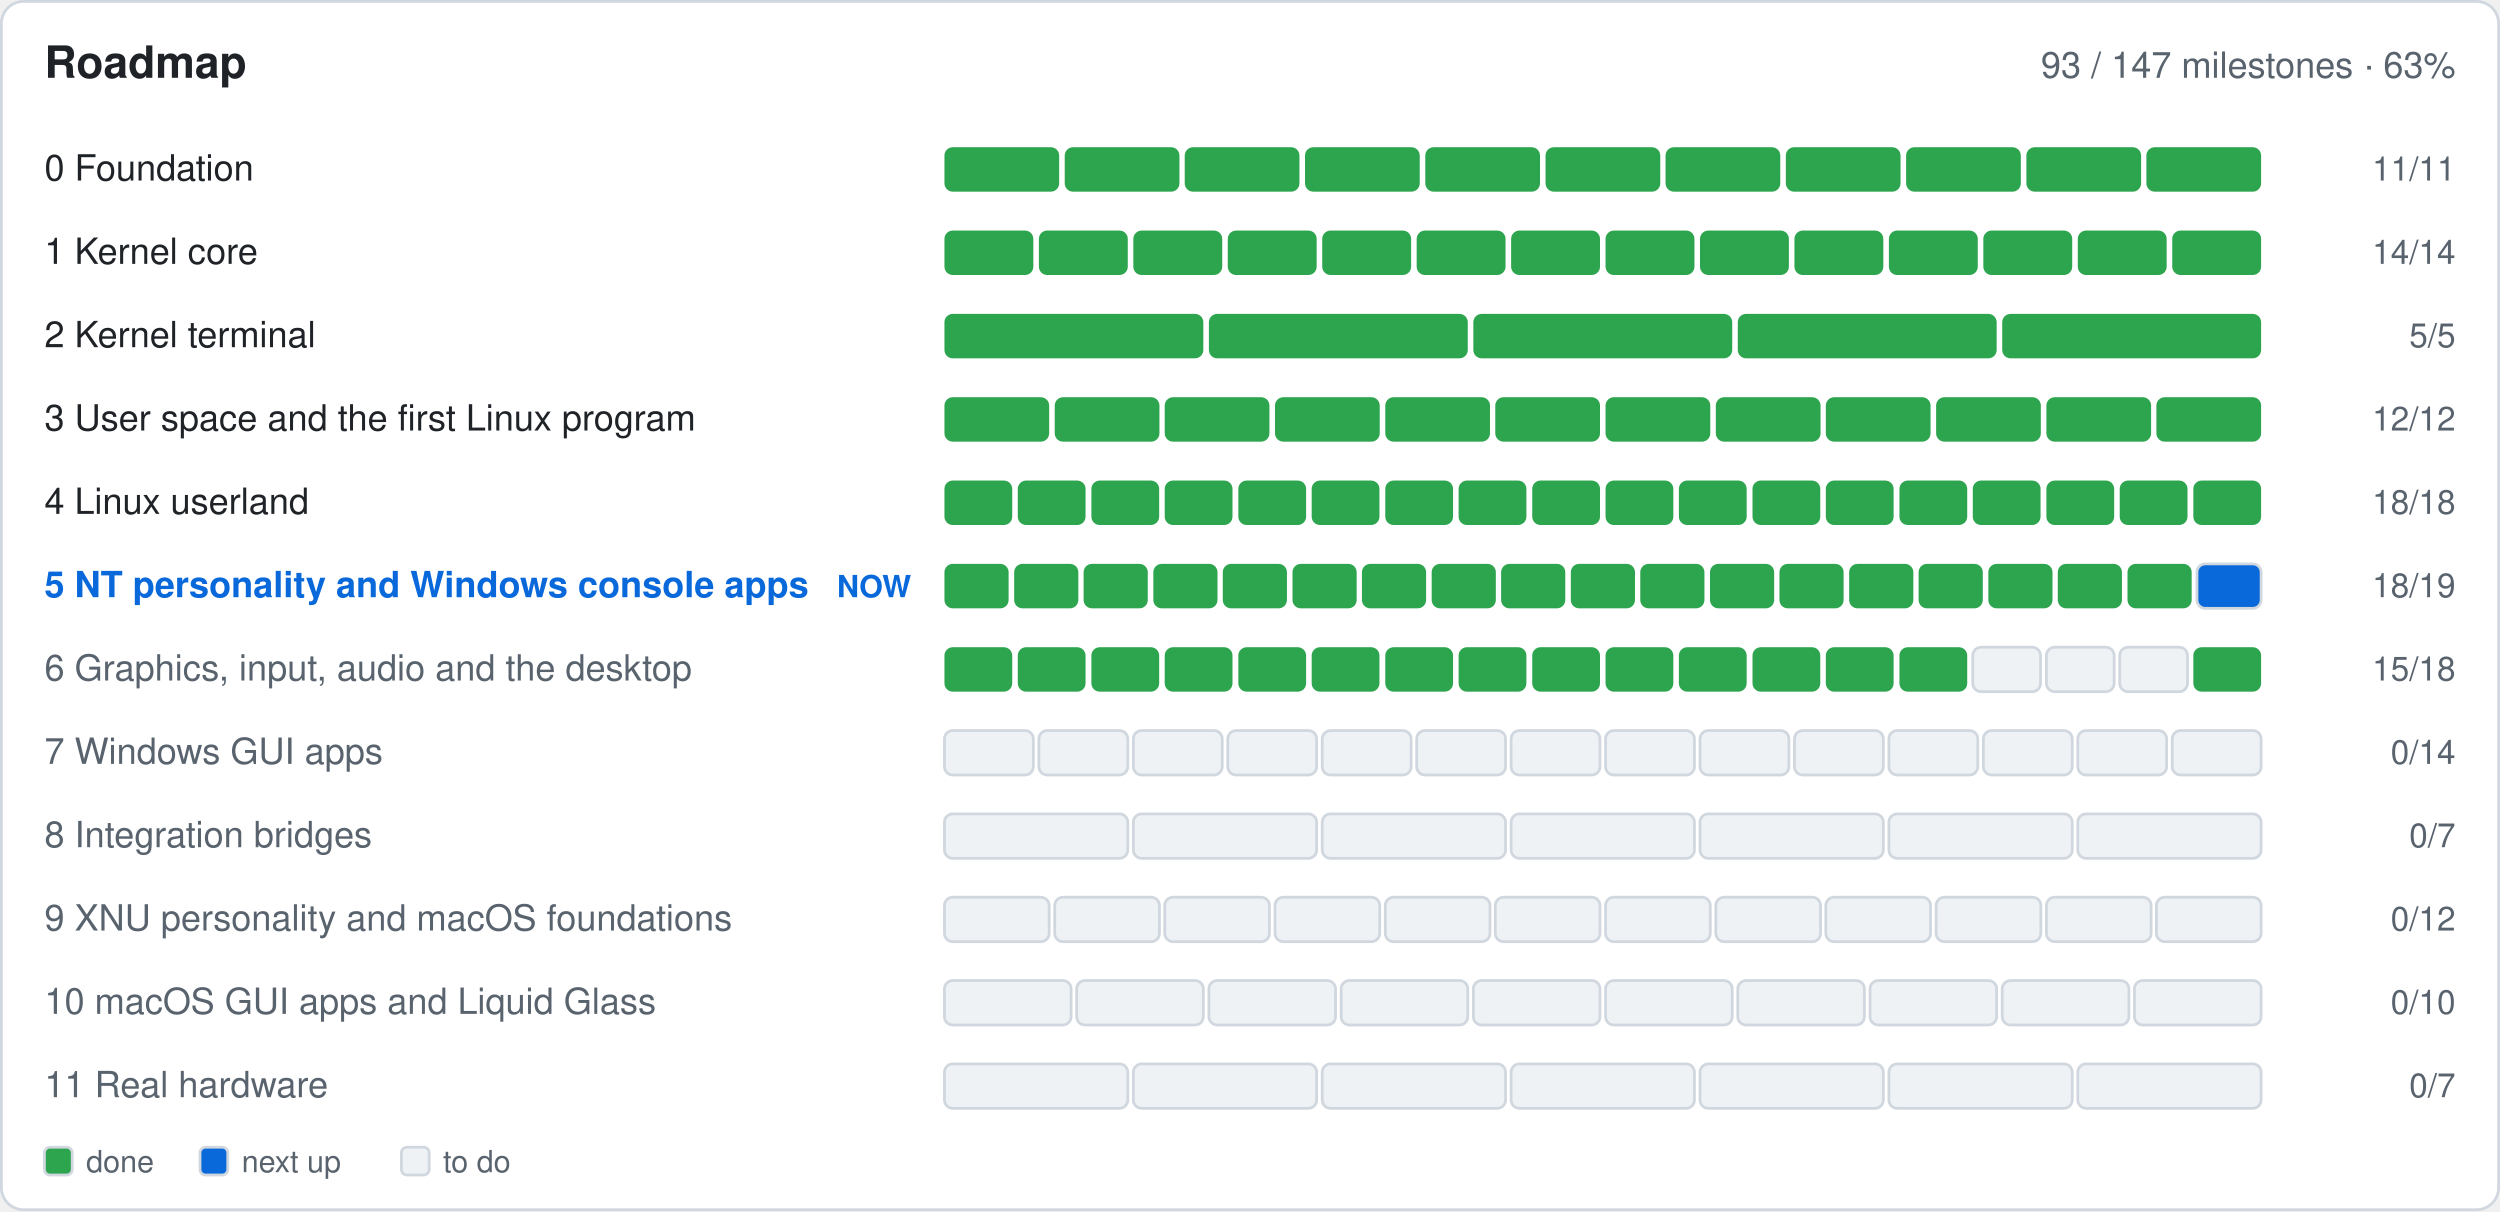
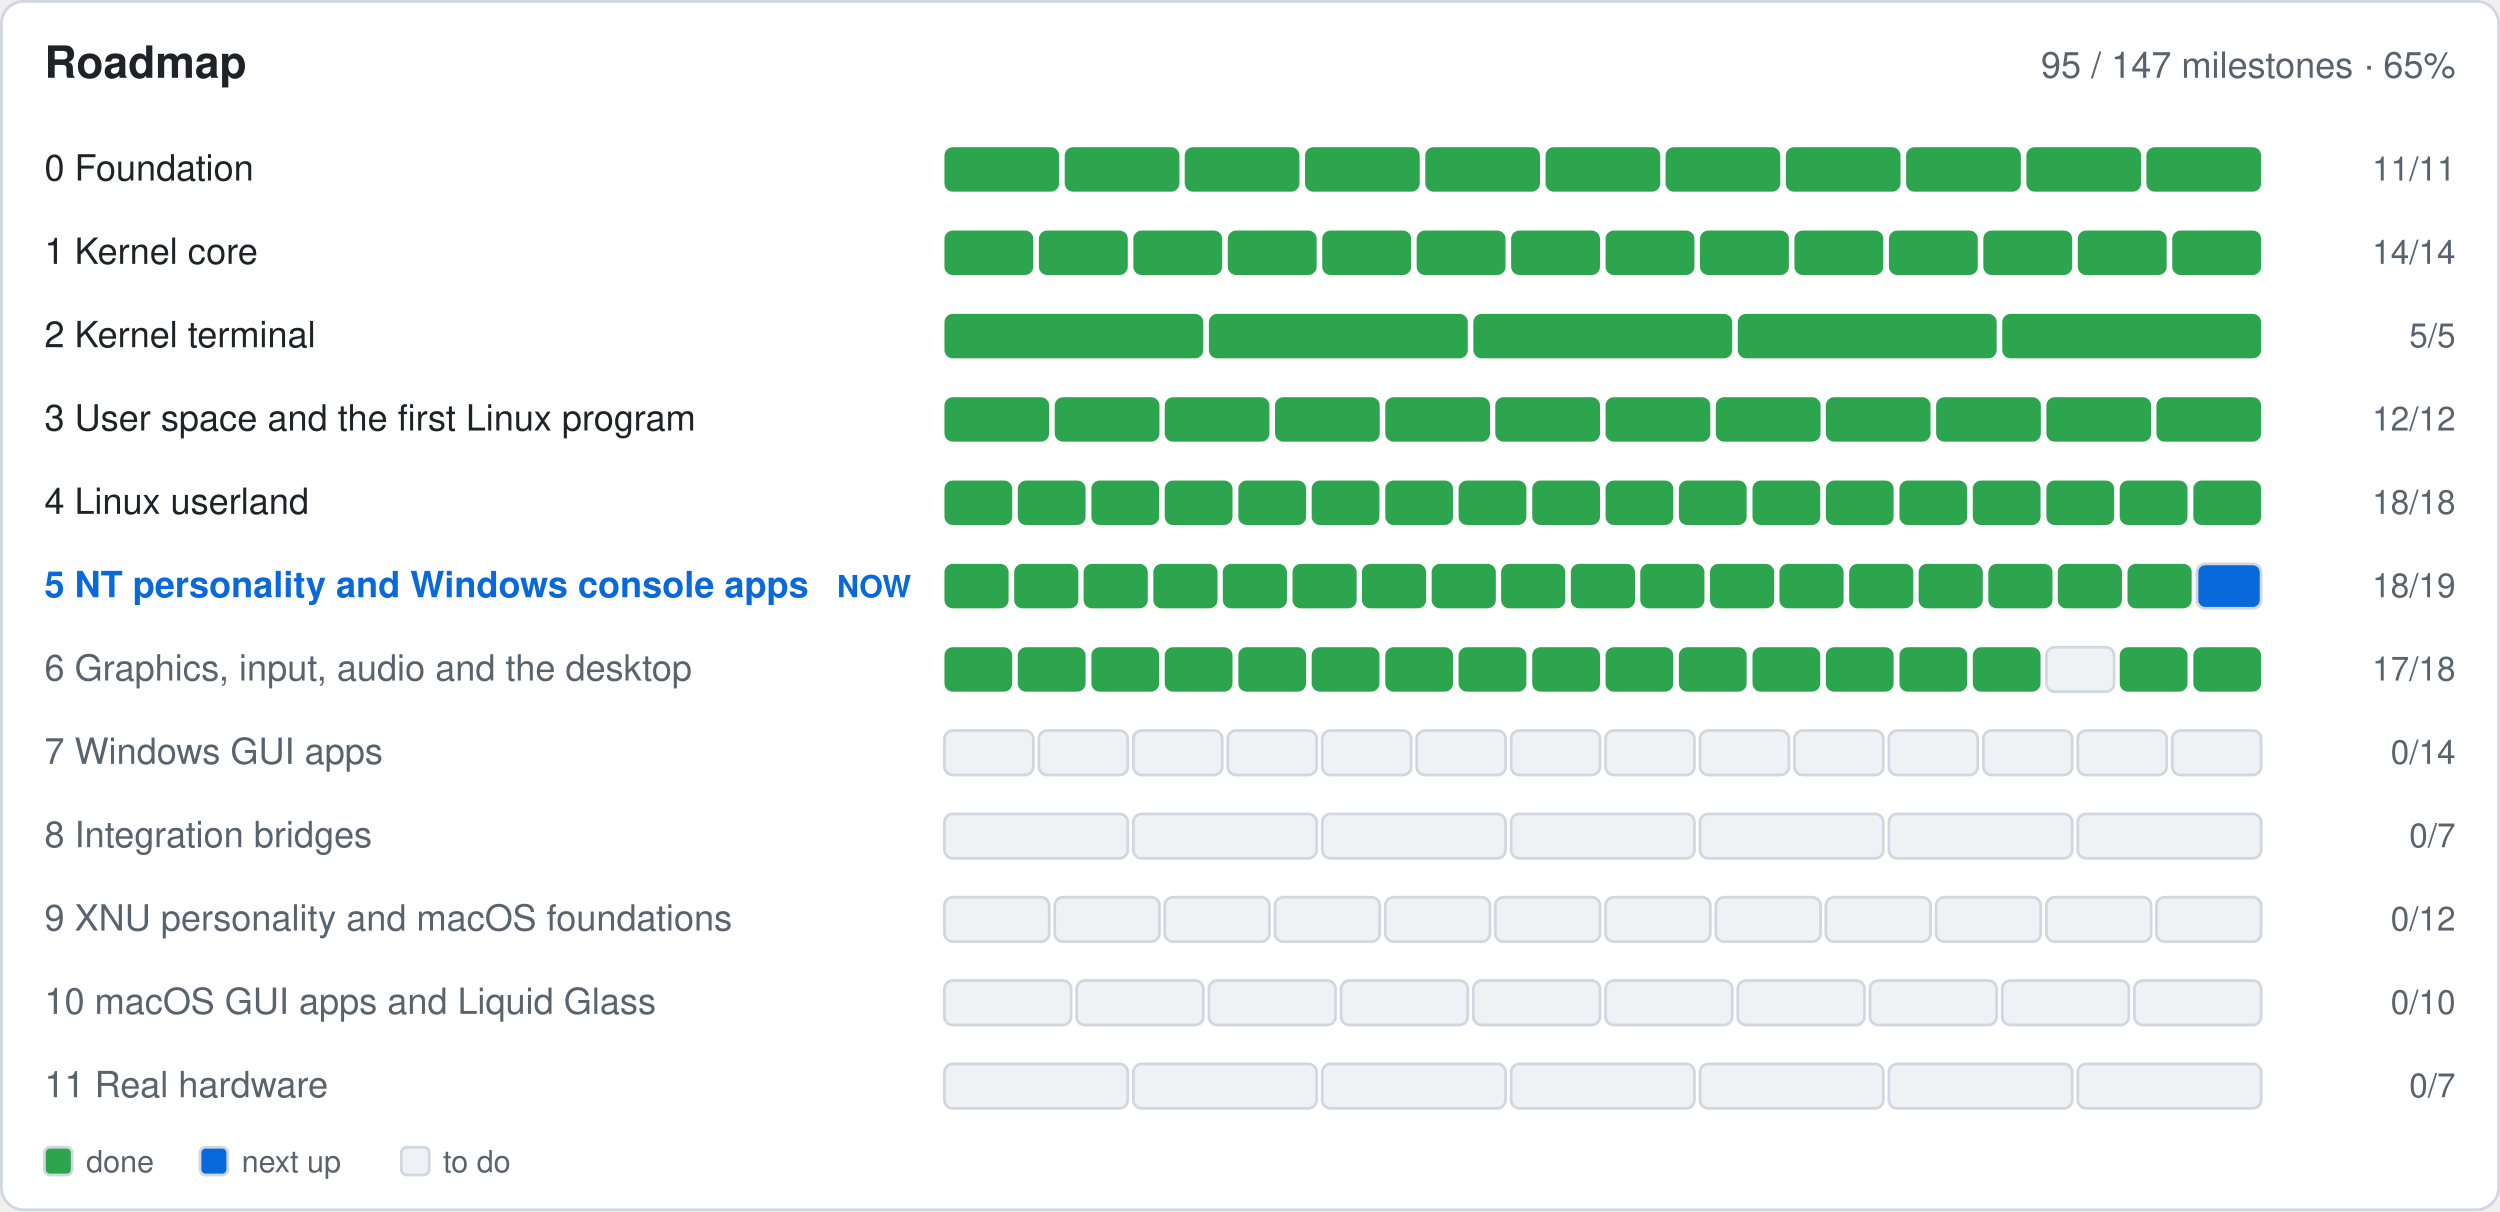
- <svg xmlns="http://www.w3.org/2000/svg" width="900" height="436" viewBox="0 0 900 436" role="img" aria-label="Roadmap: 93 of 147 milestones done">
+ <svg xmlns="http://www.w3.org/2000/svg" width="900" height="436" viewBox="0 0 900 436" role="img" aria-label="Roadmap: 95 of 147 milestones done">
  <rect x="0.5" y="0.5" width="899.0" height="435.0" fill="#ffffff" rx="8" stroke="#d0d7de" />
  <text x="16.0" y="28.0" font-family="-apple-system,BlinkMacSystemFont,'Segoe UI',Helvetica,Arial,sans-serif" font-size="16" font-weight="600" fill="#1f2328" text-anchor="start">Roadmap</text>
-   <text x="884.0" y="28.0" font-family="-apple-system,BlinkMacSystemFont,'Segoe UI',Helvetica,Arial,sans-serif" font-size="13" font-weight="400" fill="#59636e" text-anchor="end">93 / 147 milestones · 63%</text>
+   <text x="884.0" y="28.0" font-family="-apple-system,BlinkMacSystemFont,'Segoe UI',Helvetica,Arial,sans-serif" font-size="13" font-weight="400" fill="#59636e" text-anchor="end">95 / 147 milestones · 65%</text>
  <text x="16.0" y="65.0" font-family="-apple-system,BlinkMacSystemFont,'Segoe UI',Helvetica,Arial,sans-serif" font-size="13" font-weight="400" fill="#1f2328" text-anchor="start"> 0  Foundation</text>
  <g>
    <rect x="340.0" y="53.0" width="41.3" height="16.0" fill="#2da44e" rx="3" />
  </g>
  <g>
    <rect x="383.3" y="53.0" width="41.3" height="16.0" fill="#2da44e" rx="3" />
  </g>
  <g>
    <rect x="426.5" y="53.0" width="41.3" height="16.0" fill="#2da44e" rx="3" />
  </g>
  <g>
    <rect x="469.8" y="53.0" width="41.3" height="16.0" fill="#2da44e" rx="3" />
  </g>
  <g>
    <rect x="513.1" y="53.0" width="41.3" height="16.0" fill="#2da44e" rx="3" />
  </g>
  <g>
    <rect x="556.4" y="53.0" width="41.3" height="16.0" fill="#2da44e" rx="3" />
  </g>
  <g>
    <rect x="599.6" y="53.0" width="41.3" height="16.0" fill="#2da44e" rx="3" />
  </g>
  <g>
    <rect x="642.9" y="53.0" width="41.3" height="16.0" fill="#2da44e" rx="3" />
  </g>
  <g>
    <rect x="686.2" y="53.0" width="41.3" height="16.0" fill="#2da44e" rx="3" />
  </g>
  <g>
    <rect x="729.5" y="53.0" width="41.3" height="16.0" fill="#2da44e" rx="3" />
  </g>
  <g>
    <rect x="772.7" y="53.0" width="41.3" height="16.0" fill="#2da44e" rx="3" />
  </g>
  <text x="884.0" y="65.0" font-family="-apple-system,BlinkMacSystemFont,'Segoe UI',Helvetica,Arial,sans-serif" font-size="12" font-weight="400" fill="#59636e" text-anchor="end">11/11</text>
  <text x="16.0" y="95.0" font-family="-apple-system,BlinkMacSystemFont,'Segoe UI',Helvetica,Arial,sans-serif" font-size="13" font-weight="400" fill="#1f2328" text-anchor="start"> 1  Kernel core</text>
  <g>
    <rect x="340.0" y="83.0" width="32.0" height="16.0" fill="#2da44e" rx="3" />
  </g>
  <g>
    <rect x="374.0" y="83.0" width="32.0" height="16.0" fill="#2da44e" rx="3" />
  </g>
  <g>
    <rect x="408.0" y="83.0" width="32.0" height="16.0" fill="#2da44e" rx="3" />
  </g>
  <g>
    <rect x="442.0" y="83.0" width="32.0" height="16.0" fill="#2da44e" rx="3" />
  </g>
  <g>
    <rect x="476.0" y="83.0" width="32.0" height="16.0" fill="#2da44e" rx="3" />
  </g>
  <g>
    <rect x="510.0" y="83.0" width="32.0" height="16.0" fill="#2da44e" rx="3" />
  </g>
  <g>
    <rect x="544.0" y="83.0" width="32.0" height="16.0" fill="#2da44e" rx="3" />
  </g>
  <g>
    <rect x="578.0" y="83.0" width="32.0" height="16.0" fill="#2da44e" rx="3" />
  </g>
  <g>
    <rect x="612.0" y="83.0" width="32.0" height="16.0" fill="#2da44e" rx="3" />
  </g>
  <g>
    <rect x="646.0" y="83.0" width="32.0" height="16.0" fill="#2da44e" rx="3" />
  </g>
  <g>
    <rect x="680.0" y="83.0" width="32.0" height="16.0" fill="#2da44e" rx="3" />
  </g>
  <g>
    <rect x="714.0" y="83.0" width="32.0" height="16.0" fill="#2da44e" rx="3" />
  </g>
  <g>
    <rect x="748.0" y="83.0" width="32.0" height="16.0" fill="#2da44e" rx="3" />
  </g>
  <g>
    <rect x="782.0" y="83.0" width="32.0" height="16.0" fill="#2da44e" rx="3" />
  </g>
  <text x="884.0" y="95.0" font-family="-apple-system,BlinkMacSystemFont,'Segoe UI',Helvetica,Arial,sans-serif" font-size="12" font-weight="400" fill="#59636e" text-anchor="end">14/14</text>
  <text x="16.0" y="125.0" font-family="-apple-system,BlinkMacSystemFont,'Segoe UI',Helvetica,Arial,sans-serif" font-size="13" font-weight="400" fill="#1f2328" text-anchor="start"> 2  Kernel terminal</text>
  <g>
    <rect x="340.0" y="113.0" width="93.2" height="16.0" fill="#2da44e" rx="3" />
  </g>
  <g>
    <rect x="435.2" y="113.0" width="93.2" height="16.0" fill="#2da44e" rx="3" />
  </g>
  <g>
    <rect x="530.4" y="113.0" width="93.2" height="16.0" fill="#2da44e" rx="3" />
  </g>
  <g>
    <rect x="625.6" y="113.0" width="93.2" height="16.0" fill="#2da44e" rx="3" />
  </g>
  <g>
    <rect x="720.8" y="113.0" width="93.2" height="16.0" fill="#2da44e" rx="3" />
  </g>
  <text x="884.0" y="125.0" font-family="-apple-system,BlinkMacSystemFont,'Segoe UI',Helvetica,Arial,sans-serif" font-size="12" font-weight="400" fill="#59636e" text-anchor="end">5/5</text>
  <text x="16.0" y="155.0" font-family="-apple-system,BlinkMacSystemFont,'Segoe UI',Helvetica,Arial,sans-serif" font-size="13" font-weight="400" fill="#1f2328" text-anchor="start"> 3  User space and the first Linux program</text>
  <g>
    <rect x="340.0" y="143.0" width="37.7" height="16.0" fill="#2da44e" rx="3" />
  </g>
  <g>
    <rect x="379.7" y="143.0" width="37.7" height="16.0" fill="#2da44e" rx="3" />
  </g>
  <g>
    <rect x="419.3" y="143.0" width="37.7" height="16.0" fill="#2da44e" rx="3" />
  </g>
  <g>
    <rect x="459.0" y="143.0" width="37.7" height="16.0" fill="#2da44e" rx="3" />
  </g>
  <g>
    <rect x="498.7" y="143.0" width="37.7" height="16.0" fill="#2da44e" rx="3" />
  </g>
  <g>
    <rect x="538.3" y="143.0" width="37.7" height="16.0" fill="#2da44e" rx="3" />
  </g>
  <g>
    <rect x="578.0" y="143.0" width="37.7" height="16.0" fill="#2da44e" rx="3" />
  </g>
  <g>
    <rect x="617.7" y="143.0" width="37.7" height="16.0" fill="#2da44e" rx="3" />
  </g>
  <g>
    <rect x="657.3" y="143.0" width="37.7" height="16.0" fill="#2da44e" rx="3" />
  </g>
  <g>
    <rect x="697.0" y="143.0" width="37.7" height="16.0" fill="#2da44e" rx="3" />
  </g>
  <g>
    <rect x="736.7" y="143.0" width="37.7" height="16.0" fill="#2da44e" rx="3" />
  </g>
  <g>
    <rect x="776.3" y="143.0" width="37.7" height="16.0" fill="#2da44e" rx="3" />
  </g>
  <text x="884.0" y="155.0" font-family="-apple-system,BlinkMacSystemFont,'Segoe UI',Helvetica,Arial,sans-serif" font-size="12" font-weight="400" fill="#59636e" text-anchor="end">12/12</text>
  <text x="16.0" y="185.0" font-family="-apple-system,BlinkMacSystemFont,'Segoe UI',Helvetica,Arial,sans-serif" font-size="13" font-weight="400" fill="#1f2328" text-anchor="start"> 4  Linux userland</text>
  <g>
    <rect x="340.0" y="173.0" width="24.4" height="16.0" fill="#2da44e" rx="3" />
  </g>
  <g>
    <rect x="366.4" y="173.0" width="24.4" height="16.0" fill="#2da44e" rx="3" />
  </g>
  <g>
    <rect x="392.9" y="173.0" width="24.4" height="16.0" fill="#2da44e" rx="3" />
  </g>
  <g>
    <rect x="419.3" y="173.0" width="24.4" height="16.0" fill="#2da44e" rx="3" />
  </g>
  <g>
    <rect x="445.8" y="173.0" width="24.4" height="16.0" fill="#2da44e" rx="3" />
  </g>
  <g>
    <rect x="472.2" y="173.0" width="24.4" height="16.0" fill="#2da44e" rx="3" />
  </g>
  <g>
    <rect x="498.7" y="173.0" width="24.4" height="16.0" fill="#2da44e" rx="3" />
  </g>
  <g>
    <rect x="525.1" y="173.0" width="24.4" height="16.0" fill="#2da44e" rx="3" />
  </g>
  <g>
    <rect x="551.6" y="173.0" width="24.4" height="16.0" fill="#2da44e" rx="3" />
  </g>
  <g>
    <rect x="578.0" y="173.0" width="24.4" height="16.0" fill="#2da44e" rx="3" />
  </g>
  <g>
    <rect x="604.4" y="173.0" width="24.4" height="16.0" fill="#2da44e" rx="3" />
  </g>
  <g>
    <rect x="630.9" y="173.0" width="24.4" height="16.0" fill="#2da44e" rx="3" />
  </g>
  <g>
    <rect x="657.3" y="173.0" width="24.4" height="16.0" fill="#2da44e" rx="3" />
  </g>
  <g>
    <rect x="683.8" y="173.0" width="24.4" height="16.0" fill="#2da44e" rx="3" />
  </g>
  <g>
    <rect x="710.2" y="173.0" width="24.4" height="16.0" fill="#2da44e" rx="3" />
  </g>
  <g>
    <rect x="736.7" y="173.0" width="24.4" height="16.0" fill="#2da44e" rx="3" />
  </g>
  <g>
    <rect x="763.1" y="173.0" width="24.4" height="16.0" fill="#2da44e" rx="3" />
  </g>
  <g>
    <rect x="789.6" y="173.0" width="24.4" height="16.0" fill="#2da44e" rx="3" />
  </g>
  <text x="884.0" y="185.0" font-family="-apple-system,BlinkMacSystemFont,'Segoe UI',Helvetica,Arial,sans-serif" font-size="12" font-weight="400" fill="#59636e" text-anchor="end">18/18</text>
  <text x="16.0" y="215.0" font-family="-apple-system,BlinkMacSystemFont,'Segoe UI',Helvetica,Arial,sans-serif" font-size="13" font-weight="600" fill="#0969da" text-anchor="start"> 5  NT personality and Windows console apps</text>
  <text x="328.0" y="215.0" font-family="-apple-system,BlinkMacSystemFont,'Segoe UI',Helvetica,Arial,sans-serif" font-size="11" font-weight="600" fill="#0969da" text-anchor="end">NOW</text>
  <g>
    <rect x="340.0" y="203.0" width="23.1" height="16.0" fill="#2da44e" rx="3" />
  </g>
  <g>
    <rect x="365.1" y="203.0" width="23.1" height="16.0" fill="#2da44e" rx="3" />
  </g>
  <g>
    <rect x="390.1" y="203.0" width="23.1" height="16.0" fill="#2da44e" rx="3" />
  </g>
  <g>
    <rect x="415.2" y="203.0" width="23.1" height="16.0" fill="#2da44e" rx="3" />
  </g>
  <g>
    <rect x="440.2" y="203.0" width="23.1" height="16.0" fill="#2da44e" rx="3" />
  </g>
  <g>
    <rect x="465.3" y="203.0" width="23.1" height="16.0" fill="#2da44e" rx="3" />
  </g>
  <g>
    <rect x="490.3" y="203.0" width="23.1" height="16.0" fill="#2da44e" rx="3" />
  </g>
  <g>
    <rect x="515.4" y="203.0" width="23.1" height="16.0" fill="#2da44e" rx="3" />
  </g>
  <g>
    <rect x="540.4" y="203.0" width="23.1" height="16.0" fill="#2da44e" rx="3" />
  </g>
  <g>
    <rect x="565.5" y="203.0" width="23.1" height="16.0" fill="#2da44e" rx="3" />
  </g>
  <g>
    <rect x="590.5" y="203.0" width="23.1" height="16.0" fill="#2da44e" rx="3" />
  </g>
  <g>
    <rect x="615.6" y="203.0" width="23.1" height="16.0" fill="#2da44e" rx="3" />
  </g>
  <g>
    <rect x="640.6" y="203.0" width="23.1" height="16.0" fill="#2da44e" rx="3" />
  </g>
  <g>
    <rect x="665.7" y="203.0" width="23.1" height="16.0" fill="#2da44e" rx="3" />
  </g>
  <g>
    <rect x="690.7" y="203.0" width="23.1" height="16.0" fill="#2da44e" rx="3" />
  </g>
  <g>
    <rect x="715.8" y="203.0" width="23.1" height="16.0" fill="#2da44e" rx="3" />
  </g>
  <g>
    <rect x="740.8" y="203.0" width="23.1" height="16.0" fill="#2da44e" rx="3" />
  </g>
  <g>
    <rect x="765.9" y="203.0" width="23.1" height="16.0" fill="#2da44e" rx="3" />
  </g>
  <g>
    <rect x="790.9" y="203.0" width="23.1" height="16.0" fill="#0969da" rx="3" stroke="#d0d7de" />
  </g>
  <text x="884.0" y="215.0" font-family="-apple-system,BlinkMacSystemFont,'Segoe UI',Helvetica,Arial,sans-serif" font-size="12" font-weight="400" fill="#59636e" text-anchor="end">18/19</text>
  <text x="16.0" y="245.0" font-family="-apple-system,BlinkMacSystemFont,'Segoe UI',Helvetica,Arial,sans-serif" font-size="13" font-weight="400" fill="#59636e" text-anchor="start"> 6  Graphics, input, audio and the desktop</text>
  <g>
    <rect x="340.0" y="233.0" width="24.4" height="16.0" fill="#2da44e" rx="3" />
  </g>
  <g>
    <rect x="366.4" y="233.0" width="24.4" height="16.0" fill="#2da44e" rx="3" />
  </g>
  <g>
    <rect x="392.9" y="233.0" width="24.4" height="16.0" fill="#2da44e" rx="3" />
  </g>
  <g>
    <rect x="419.3" y="233.0" width="24.4" height="16.0" fill="#2da44e" rx="3" />
  </g>
  <g>
    <rect x="445.8" y="233.0" width="24.4" height="16.0" fill="#2da44e" rx="3" />
  </g>
  <g>
    <rect x="472.2" y="233.0" width="24.4" height="16.0" fill="#2da44e" rx="3" />
  </g>
  <g>
    <rect x="498.7" y="233.0" width="24.4" height="16.0" fill="#2da44e" rx="3" />
  </g>
  <g>
    <rect x="525.1" y="233.0" width="24.4" height="16.0" fill="#2da44e" rx="3" />
  </g>
  <g>
    <rect x="551.6" y="233.0" width="24.4" height="16.0" fill="#2da44e" rx="3" />
  </g>
  <g>
    <rect x="578.0" y="233.0" width="24.4" height="16.0" fill="#2da44e" rx="3" />
  </g>
  <g>
    <rect x="604.4" y="233.0" width="24.4" height="16.0" fill="#2da44e" rx="3" />
  </g>
  <g>
    <rect x="630.9" y="233.0" width="24.4" height="16.0" fill="#2da44e" rx="3" />
  </g>
  <g>
    <rect x="657.3" y="233.0" width="24.4" height="16.0" fill="#2da44e" rx="3" />
  </g>
  <g>
    <rect x="683.8" y="233.0" width="24.4" height="16.0" fill="#2da44e" rx="3" />
  </g>
  <g>
-     <rect x="710.2" y="233.0" width="24.4" height="16.0" fill="#eff2f5" rx="3" stroke="#d0d7de" />
+     <rect x="710.2" y="233.0" width="24.4" height="16.0" fill="#2da44e" rx="3" />
  </g>
  <g>
    <rect x="736.7" y="233.0" width="24.4" height="16.0" fill="#eff2f5" rx="3" stroke="#d0d7de" />
  </g>
  <g>
-     <rect x="763.1" y="233.0" width="24.4" height="16.0" fill="#eff2f5" rx="3" stroke="#d0d7de" />
+     <rect x="763.1" y="233.0" width="24.4" height="16.0" fill="#2da44e" rx="3" />
  </g>
  <g>
    <rect x="789.6" y="233.0" width="24.4" height="16.0" fill="#2da44e" rx="3" />
  </g>
-   <text x="884.0" y="245.0" font-family="-apple-system,BlinkMacSystemFont,'Segoe UI',Helvetica,Arial,sans-serif" font-size="12" font-weight="400" fill="#59636e" text-anchor="end">15/18</text>
+   <text x="884.0" y="245.0" font-family="-apple-system,BlinkMacSystemFont,'Segoe UI',Helvetica,Arial,sans-serif" font-size="12" font-weight="400" fill="#59636e" text-anchor="end">17/18</text>
  <text x="16.0" y="275.0" font-family="-apple-system,BlinkMacSystemFont,'Segoe UI',Helvetica,Arial,sans-serif" font-size="13" font-weight="400" fill="#59636e" text-anchor="start"> 7  Windows GUI apps</text>
  <g>
    <rect x="340.0" y="263.0" width="32.0" height="16.0" fill="#eff2f5" rx="3" stroke="#d0d7de" />
  </g>
  <g>
    <rect x="374.0" y="263.0" width="32.0" height="16.0" fill="#eff2f5" rx="3" stroke="#d0d7de" />
  </g>
  <g>
    <rect x="408.0" y="263.0" width="32.0" height="16.0" fill="#eff2f5" rx="3" stroke="#d0d7de" />
  </g>
  <g>
    <rect x="442.0" y="263.0" width="32.0" height="16.0" fill="#eff2f5" rx="3" stroke="#d0d7de" />
  </g>
  <g>
    <rect x="476.0" y="263.0" width="32.0" height="16.0" fill="#eff2f5" rx="3" stroke="#d0d7de" />
  </g>
  <g>
    <rect x="510.0" y="263.0" width="32.0" height="16.0" fill="#eff2f5" rx="3" stroke="#d0d7de" />
  </g>
  <g>
    <rect x="544.0" y="263.0" width="32.0" height="16.0" fill="#eff2f5" rx="3" stroke="#d0d7de" />
  </g>
  <g>
    <rect x="578.0" y="263.0" width="32.0" height="16.0" fill="#eff2f5" rx="3" stroke="#d0d7de" />
  </g>
  <g>
    <rect x="612.0" y="263.0" width="32.0" height="16.0" fill="#eff2f5" rx="3" stroke="#d0d7de" />
  </g>
  <g>
    <rect x="646.0" y="263.0" width="32.0" height="16.0" fill="#eff2f5" rx="3" stroke="#d0d7de" />
  </g>
  <g>
    <rect x="680.0" y="263.0" width="32.0" height="16.0" fill="#eff2f5" rx="3" stroke="#d0d7de" />
  </g>
  <g>
    <rect x="714.0" y="263.0" width="32.0" height="16.0" fill="#eff2f5" rx="3" stroke="#d0d7de" />
  </g>
  <g>
    <rect x="748.0" y="263.0" width="32.0" height="16.0" fill="#eff2f5" rx="3" stroke="#d0d7de" />
  </g>
  <g>
    <rect x="782.0" y="263.0" width="32.0" height="16.0" fill="#eff2f5" rx="3" stroke="#d0d7de" />
  </g>
  <text x="884.0" y="275.0" font-family="-apple-system,BlinkMacSystemFont,'Segoe UI',Helvetica,Arial,sans-serif" font-size="12" font-weight="400" fill="#59636e" text-anchor="end">0/14</text>
  <text x="16.0" y="305.0" font-family="-apple-system,BlinkMacSystemFont,'Segoe UI',Helvetica,Arial,sans-serif" font-size="13" font-weight="400" fill="#59636e" text-anchor="start"> 8  Integration bridges</text>
  <g>
    <rect x="340.0" y="293.0" width="66.0" height="16.0" fill="#eff2f5" rx="3" stroke="#d0d7de" />
  </g>
  <g>
    <rect x="408.0" y="293.0" width="66.0" height="16.0" fill="#eff2f5" rx="3" stroke="#d0d7de" />
  </g>
  <g>
    <rect x="476.0" y="293.0" width="66.0" height="16.0" fill="#eff2f5" rx="3" stroke="#d0d7de" />
  </g>
  <g>
    <rect x="544.0" y="293.0" width="66.0" height="16.0" fill="#eff2f5" rx="3" stroke="#d0d7de" />
  </g>
  <g>
    <rect x="612.0" y="293.0" width="66.0" height="16.0" fill="#eff2f5" rx="3" stroke="#d0d7de" />
  </g>
  <g>
    <rect x="680.0" y="293.0" width="66.0" height="16.0" fill="#eff2f5" rx="3" stroke="#d0d7de" />
  </g>
  <g>
    <rect x="748.0" y="293.0" width="66.0" height="16.0" fill="#eff2f5" rx="3" stroke="#d0d7de" />
  </g>
  <text x="884.0" y="305.0" font-family="-apple-system,BlinkMacSystemFont,'Segoe UI',Helvetica,Arial,sans-serif" font-size="12" font-weight="400" fill="#59636e" text-anchor="end">0/7</text>
  <text x="16.0" y="335.0" font-family="-apple-system,BlinkMacSystemFont,'Segoe UI',Helvetica,Arial,sans-serif" font-size="13" font-weight="400" fill="#59636e" text-anchor="start"> 9  XNU personality and macOS foundations</text>
  <g>
    <rect x="340.0" y="323.0" width="37.7" height="16.0" fill="#eff2f5" rx="3" stroke="#d0d7de" />
  </g>
  <g>
    <rect x="379.7" y="323.0" width="37.7" height="16.0" fill="#eff2f5" rx="3" stroke="#d0d7de" />
  </g>
  <g>
    <rect x="419.3" y="323.0" width="37.7" height="16.0" fill="#eff2f5" rx="3" stroke="#d0d7de" />
  </g>
  <g>
    <rect x="459.0" y="323.0" width="37.7" height="16.0" fill="#eff2f5" rx="3" stroke="#d0d7de" />
  </g>
  <g>
    <rect x="498.7" y="323.0" width="37.7" height="16.0" fill="#eff2f5" rx="3" stroke="#d0d7de" />
  </g>
  <g>
    <rect x="538.3" y="323.0" width="37.7" height="16.0" fill="#eff2f5" rx="3" stroke="#d0d7de" />
  </g>
  <g>
    <rect x="578.0" y="323.0" width="37.7" height="16.0" fill="#eff2f5" rx="3" stroke="#d0d7de" />
  </g>
  <g>
    <rect x="617.7" y="323.0" width="37.7" height="16.0" fill="#eff2f5" rx="3" stroke="#d0d7de" />
  </g>
  <g>
    <rect x="657.3" y="323.0" width="37.7" height="16.0" fill="#eff2f5" rx="3" stroke="#d0d7de" />
  </g>
  <g>
    <rect x="697.0" y="323.0" width="37.7" height="16.0" fill="#eff2f5" rx="3" stroke="#d0d7de" />
  </g>
  <g>
    <rect x="736.7" y="323.0" width="37.7" height="16.0" fill="#eff2f5" rx="3" stroke="#d0d7de" />
  </g>
  <g>
    <rect x="776.3" y="323.0" width="37.7" height="16.0" fill="#eff2f5" rx="3" stroke="#d0d7de" />
  </g>
  <text x="884.0" y="335.0" font-family="-apple-system,BlinkMacSystemFont,'Segoe UI',Helvetica,Arial,sans-serif" font-size="12" font-weight="400" fill="#59636e" text-anchor="end">0/12</text>
  <text x="16.0" y="365.0" font-family="-apple-system,BlinkMacSystemFont,'Segoe UI',Helvetica,Arial,sans-serif" font-size="13" font-weight="400" fill="#59636e" text-anchor="start">10  macOS GUI apps and Liquid Glass</text>
  <g>
    <rect x="340.0" y="353.0" width="45.6" height="16.0" fill="#eff2f5" rx="3" stroke="#d0d7de" />
  </g>
  <g>
    <rect x="387.6" y="353.0" width="45.6" height="16.0" fill="#eff2f5" rx="3" stroke="#d0d7de" />
  </g>
  <g>
    <rect x="435.2" y="353.0" width="45.6" height="16.0" fill="#eff2f5" rx="3" stroke="#d0d7de" />
  </g>
  <g>
    <rect x="482.8" y="353.0" width="45.6" height="16.0" fill="#eff2f5" rx="3" stroke="#d0d7de" />
  </g>
  <g>
    <rect x="530.4" y="353.0" width="45.6" height="16.0" fill="#eff2f5" rx="3" stroke="#d0d7de" />
  </g>
  <g>
    <rect x="578.0" y="353.0" width="45.6" height="16.0" fill="#eff2f5" rx="3" stroke="#d0d7de" />
  </g>
  <g>
    <rect x="625.6" y="353.0" width="45.6" height="16.0" fill="#eff2f5" rx="3" stroke="#d0d7de" />
  </g>
  <g>
    <rect x="673.2" y="353.0" width="45.6" height="16.0" fill="#eff2f5" rx="3" stroke="#d0d7de" />
  </g>
  <g>
    <rect x="720.8" y="353.0" width="45.6" height="16.0" fill="#eff2f5" rx="3" stroke="#d0d7de" />
  </g>
  <g>
    <rect x="768.4" y="353.0" width="45.6" height="16.0" fill="#eff2f5" rx="3" stroke="#d0d7de" />
  </g>
  <text x="884.0" y="365.0" font-family="-apple-system,BlinkMacSystemFont,'Segoe UI',Helvetica,Arial,sans-serif" font-size="12" font-weight="400" fill="#59636e" text-anchor="end">0/10</text>
  <text x="16.0" y="395.0" font-family="-apple-system,BlinkMacSystemFont,'Segoe UI',Helvetica,Arial,sans-serif" font-size="13" font-weight="400" fill="#59636e" text-anchor="start">11  Real hardware</text>
  <g>
    <rect x="340.0" y="383.0" width="66.0" height="16.0" fill="#eff2f5" rx="3" stroke="#d0d7de" />
  </g>
  <g>
    <rect x="408.0" y="383.0" width="66.0" height="16.0" fill="#eff2f5" rx="3" stroke="#d0d7de" />
  </g>
  <g>
    <rect x="476.0" y="383.0" width="66.0" height="16.0" fill="#eff2f5" rx="3" stroke="#d0d7de" />
  </g>
  <g>
    <rect x="544.0" y="383.0" width="66.0" height="16.0" fill="#eff2f5" rx="3" stroke="#d0d7de" />
  </g>
  <g>
    <rect x="612.0" y="383.0" width="66.0" height="16.0" fill="#eff2f5" rx="3" stroke="#d0d7de" />
  </g>
  <g>
    <rect x="680.0" y="383.0" width="66.0" height="16.0" fill="#eff2f5" rx="3" stroke="#d0d7de" />
  </g>
  <g>
    <rect x="748.0" y="383.0" width="66.0" height="16.0" fill="#eff2f5" rx="3" stroke="#d0d7de" />
  </g>
  <text x="884.0" y="395.0" font-family="-apple-system,BlinkMacSystemFont,'Segoe UI',Helvetica,Arial,sans-serif" font-size="12" font-weight="400" fill="#59636e" text-anchor="end">0/7</text>
  <rect x="16.0" y="413.0" width="10.0" height="10.0" fill="#2da44e" rx="2" stroke="#d0d7de" />
  <text x="31.0" y="422.0" font-family="-apple-system,BlinkMacSystemFont,'Segoe UI',Helvetica,Arial,sans-serif" font-size="11" font-weight="400" fill="#59636e" text-anchor="start">done</text>
  <rect x="72.0" y="413.0" width="10.0" height="10.0" fill="#0969da" rx="2" stroke="#d0d7de" />
  <text x="87.0" y="422.0" font-family="-apple-system,BlinkMacSystemFont,'Segoe UI',Helvetica,Arial,sans-serif" font-size="11" font-weight="400" fill="#59636e" text-anchor="start">next up</text>
  <rect x="144.5" y="413.0" width="10.0" height="10.0" fill="#eff2f5" rx="2" stroke="#d0d7de" />
  <text x="159.5" y="422.0" font-family="-apple-system,BlinkMacSystemFont,'Segoe UI',Helvetica,Arial,sans-serif" font-size="11" font-weight="400" fill="#59636e" text-anchor="start">to do</text>
</svg>
